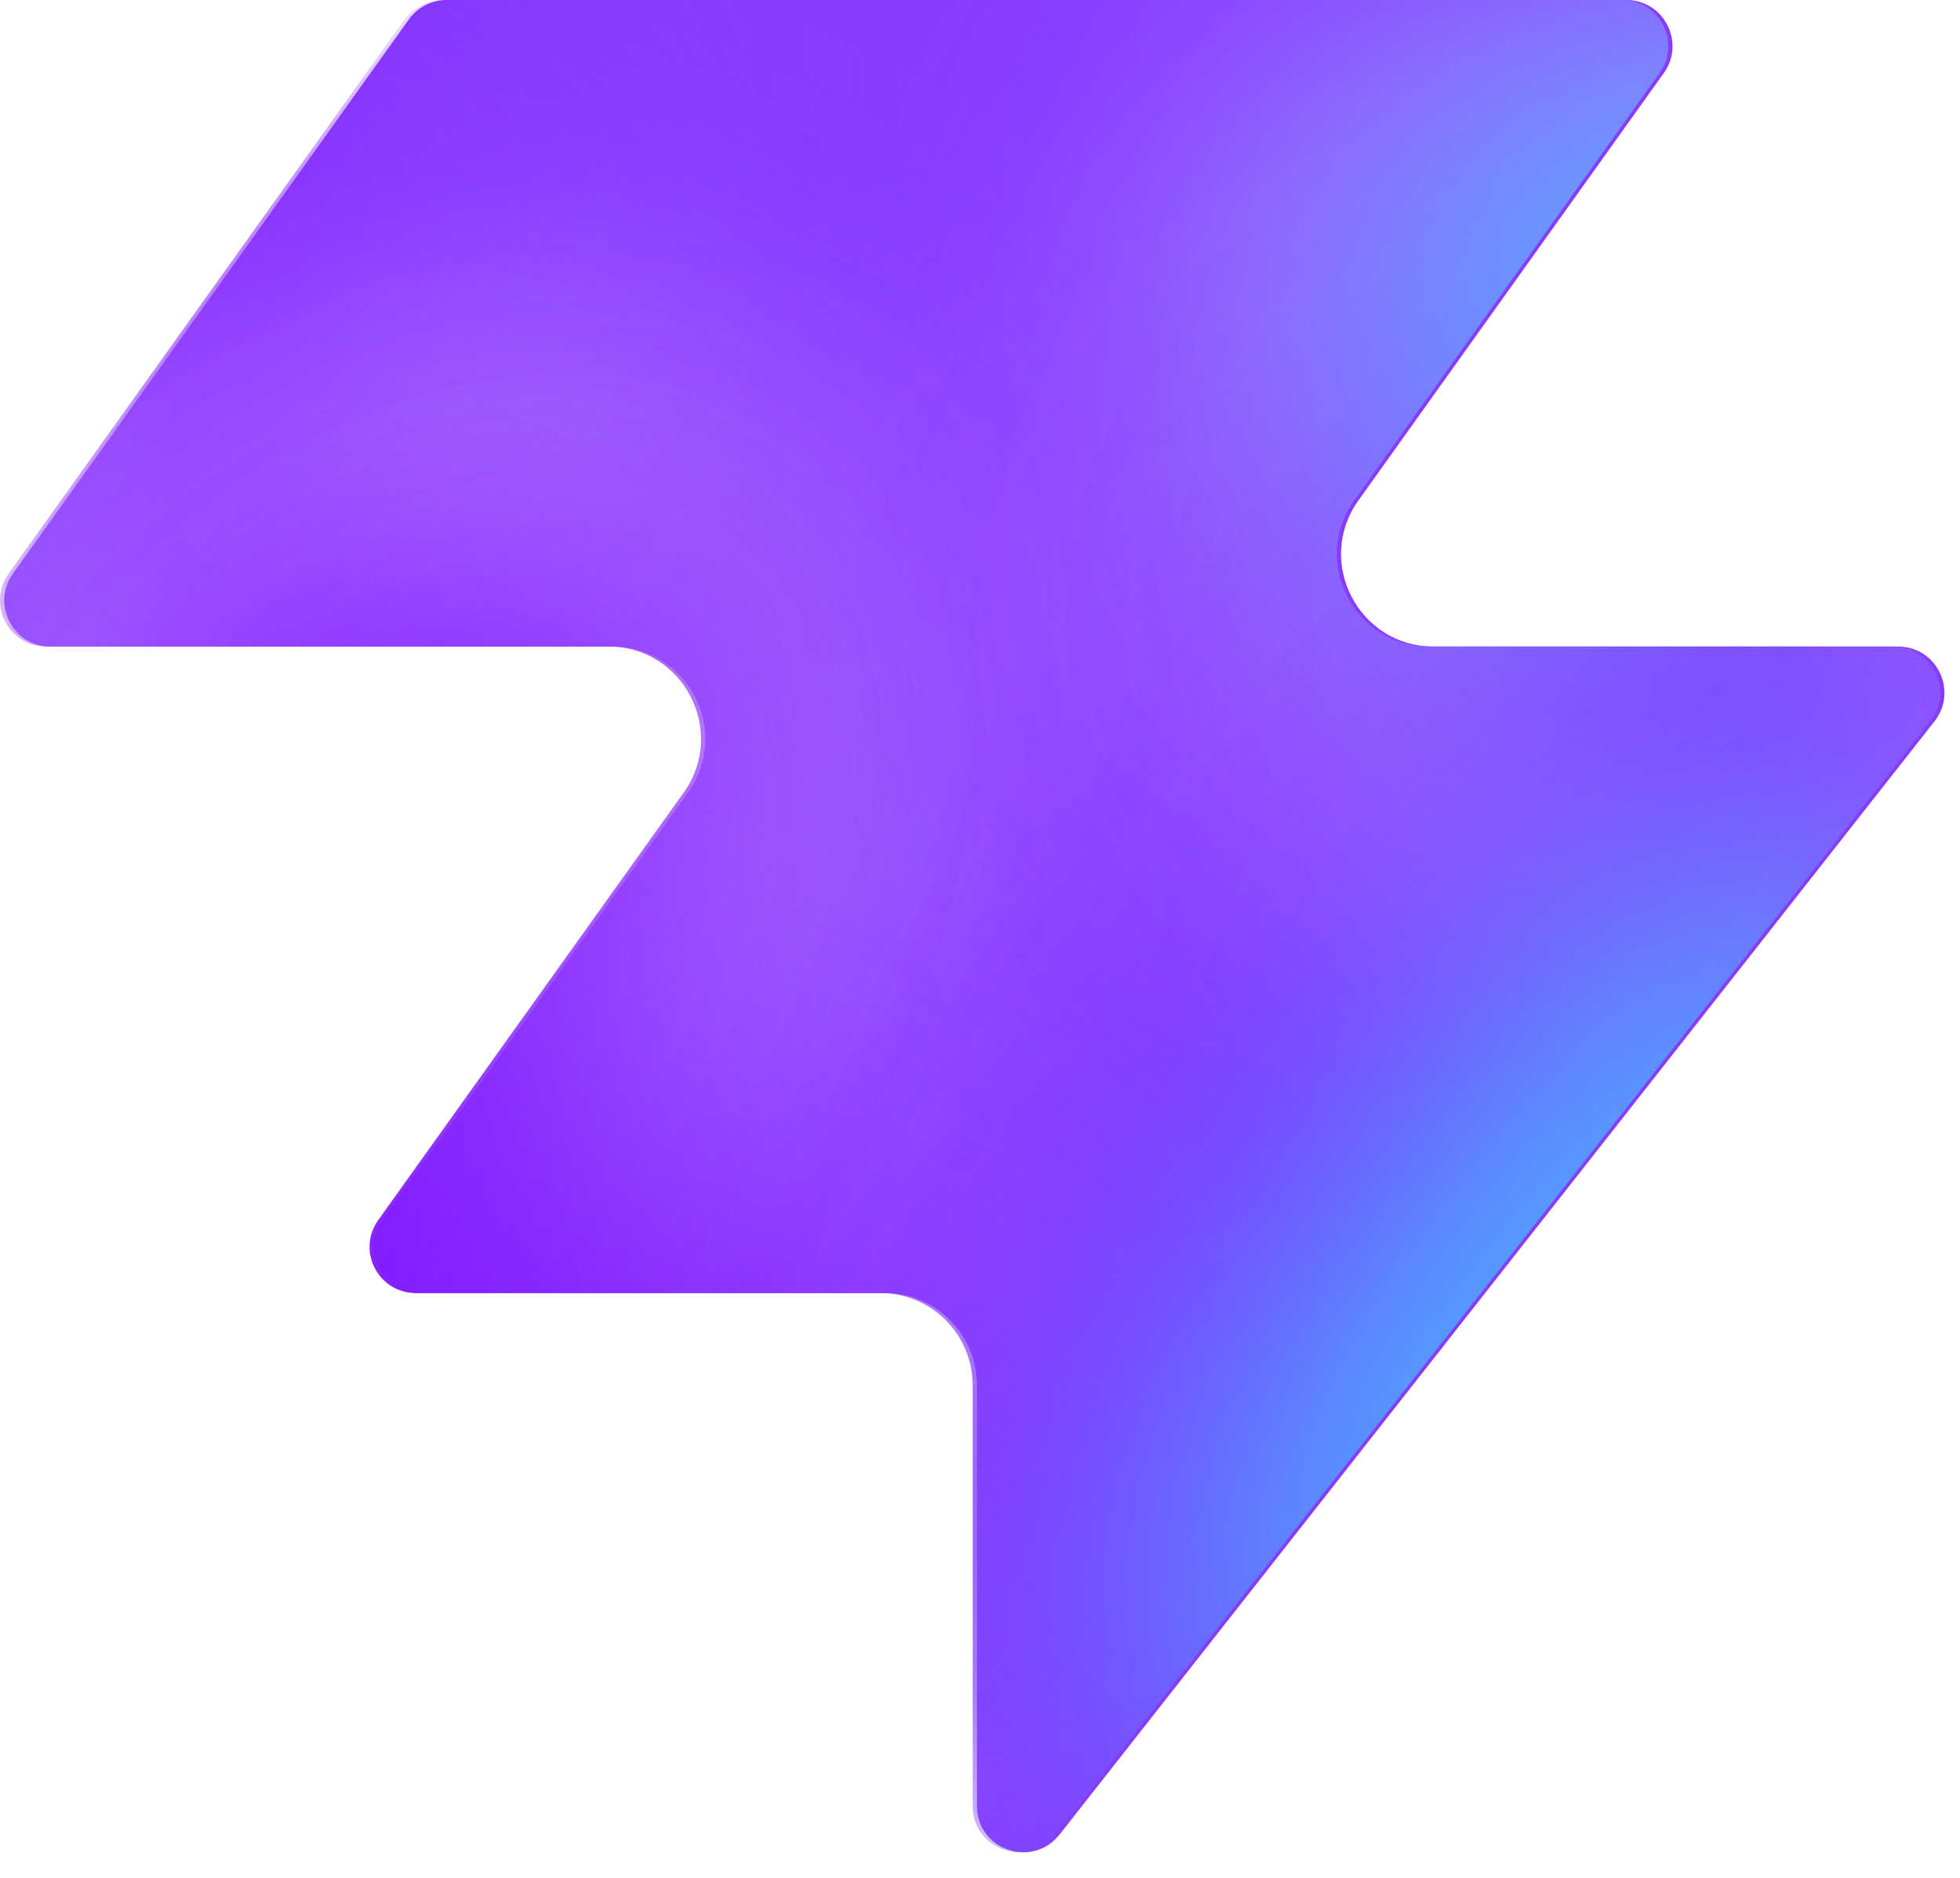
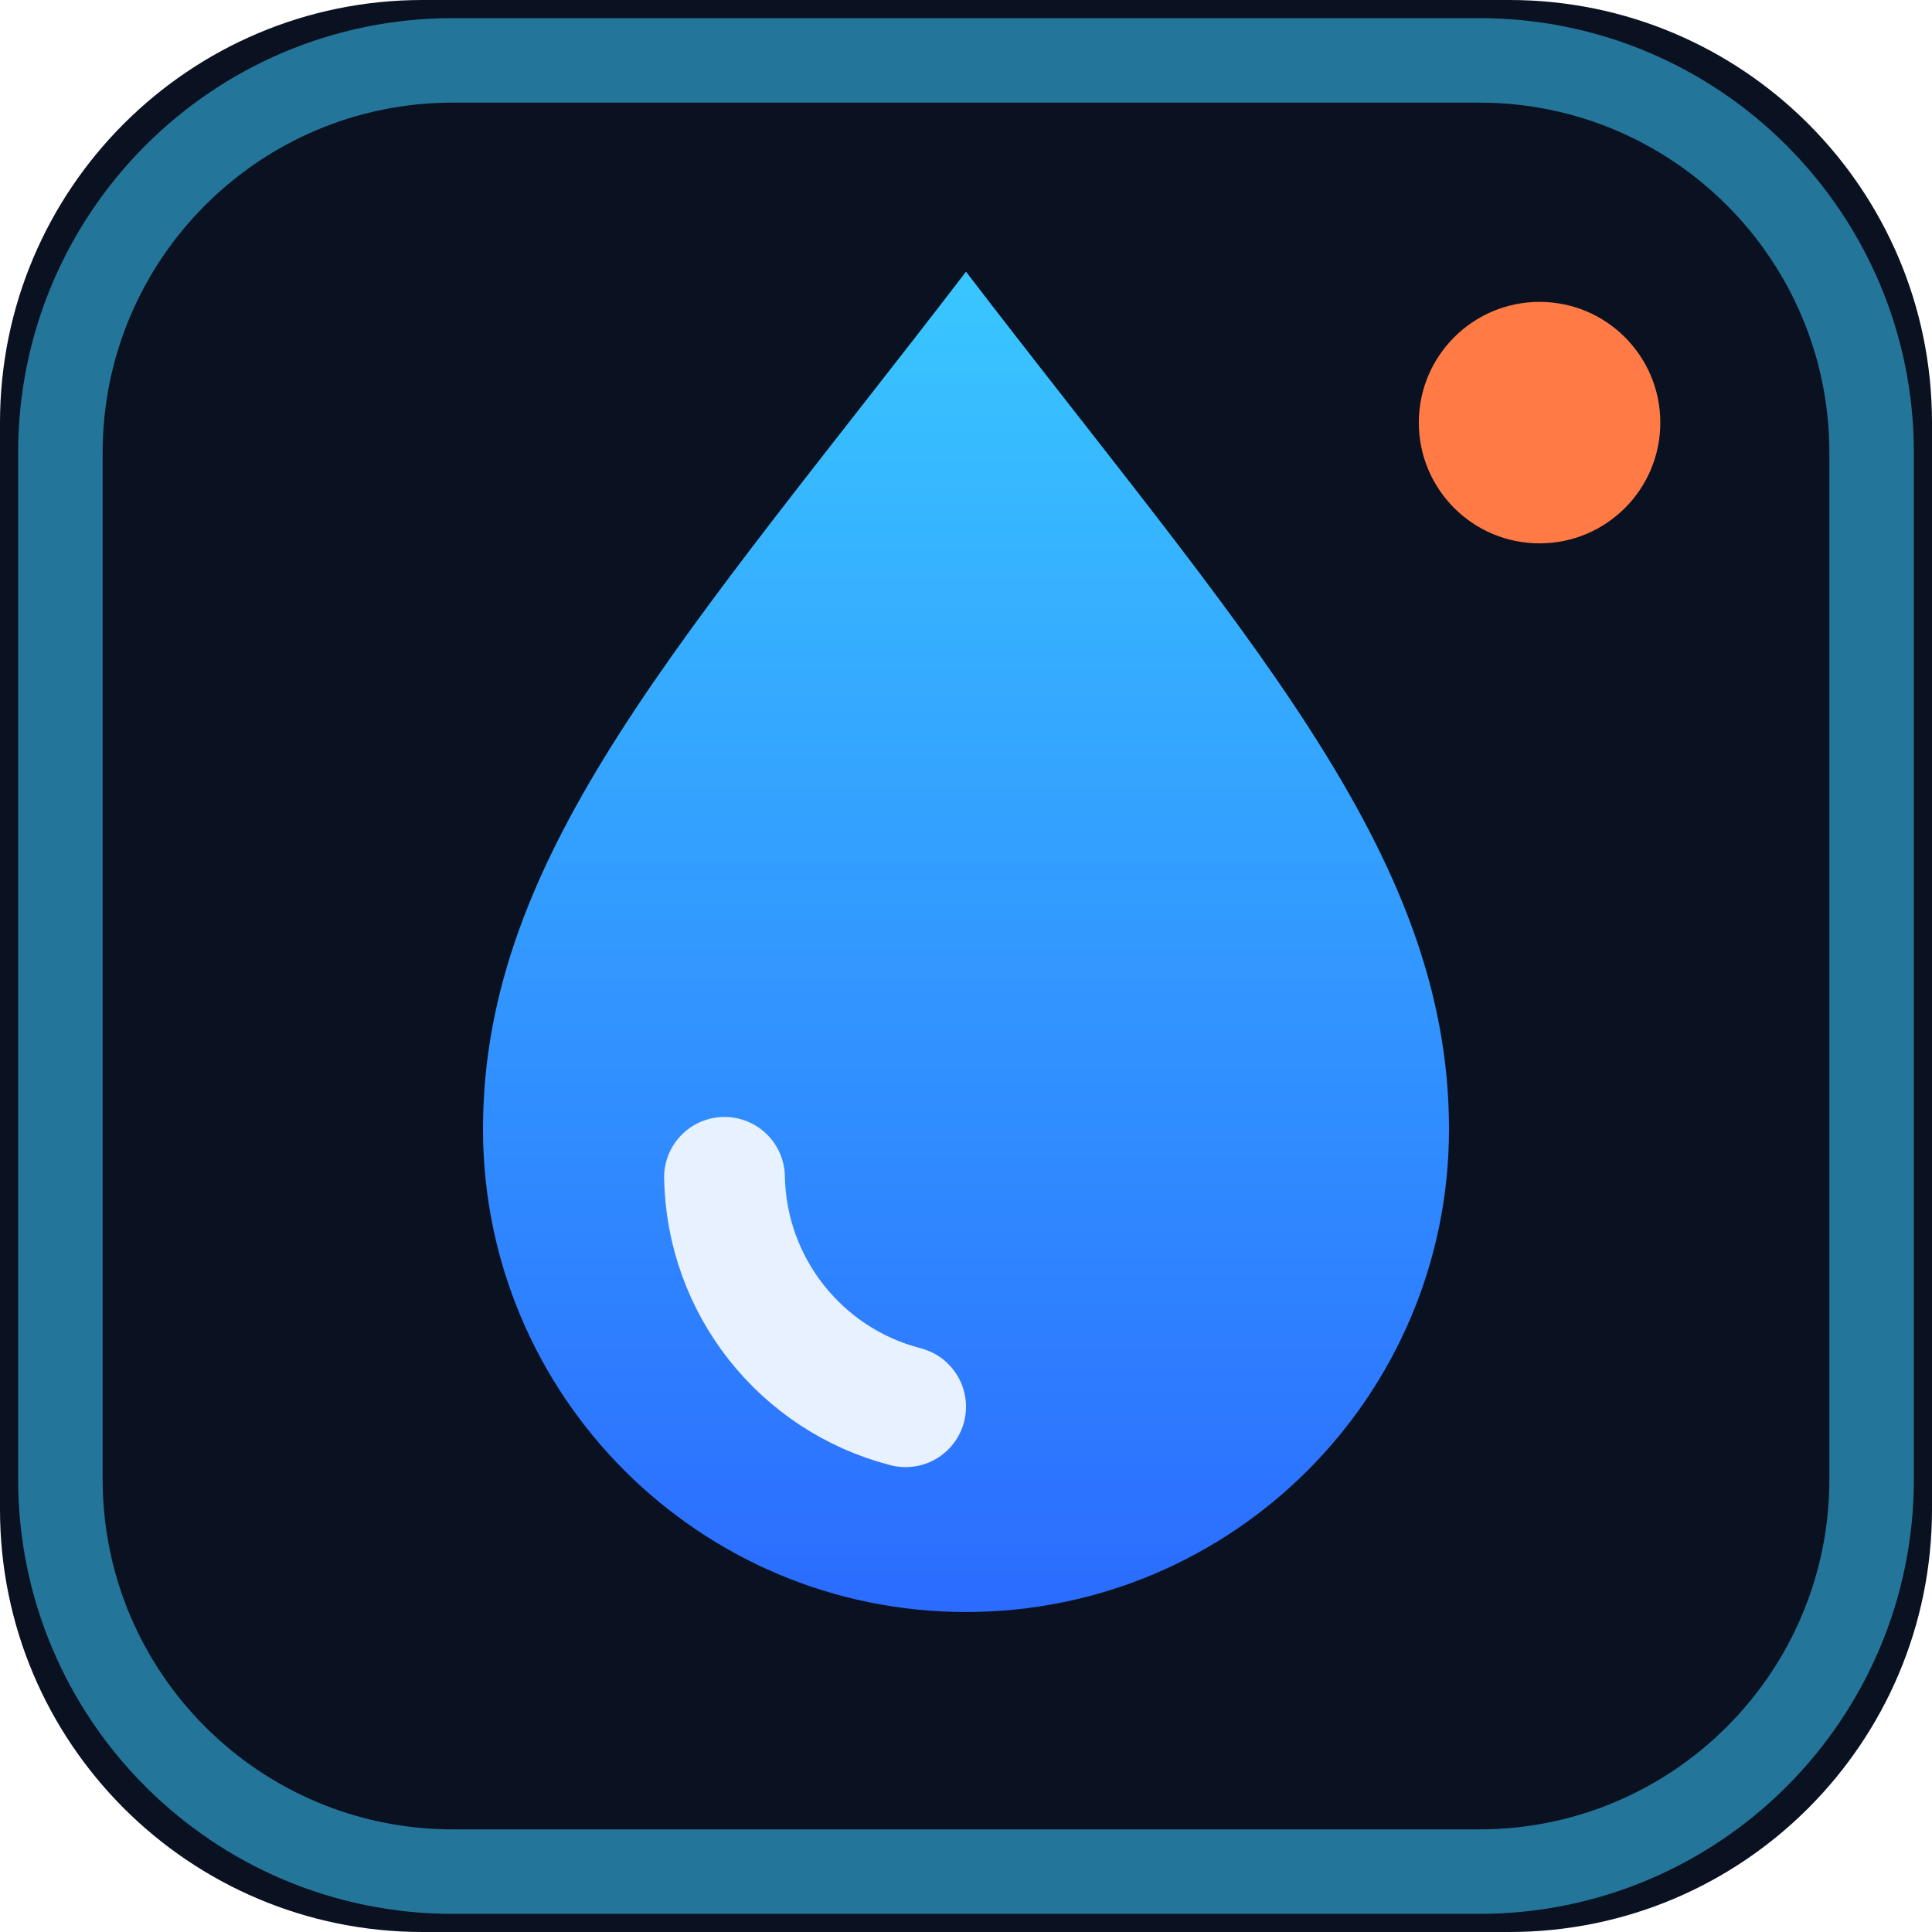
- <svg xmlns="http://www.w3.org/2000/svg" width="48" height="46" fill="none" viewBox="0 0 48 46">
-   <path fill="#863bff" d="M25.946 44.938c-.664.845-2.021.375-2.021-.698V33.937a2.26 2.26 0 0 0-2.262-2.262H10.287c-.92 0-1.456-1.04-.92-1.788l7.48-10.471c1.07-1.497 0-3.578-1.842-3.578H1.237c-.92 0-1.456-1.04-.92-1.788L10.013.474c.214-.297.556-.474.92-.474h28.894c.92 0 1.456 1.04.92 1.788l-7.48 10.471c-1.07 1.498 0 3.579 1.842 3.579h11.377c.943 0 1.473 1.088.89 1.83L25.947 44.94z" style="fill:#863bff;fill:color(display-p3 .525 .23 1);fill-opacity:1" />
-   <mask id="a" width="48" height="46" x="0" y="0" maskUnits="userSpaceOnUse" style="mask-type:alpha">
-     <path fill="#000" d="M25.842 44.938c-.664.844-2.021.375-2.021-.698V33.937a2.26 2.26 0 0 0-2.262-2.262H10.183c-.92 0-1.456-1.04-.92-1.788l7.48-10.471c1.07-1.498 0-3.579-1.842-3.579H1.133c-.92 0-1.456-1.04-.92-1.787L9.91.473c.214-.297.556-.474.92-.474h28.894c.92 0 1.456 1.04.92 1.788l-7.48 10.471c-1.07 1.498 0 3.578 1.842 3.578h11.377c.943 0 1.473 1.088.89 1.832L25.843 44.94z" style="fill:#000;fill-opacity:1" />
-   </mask>
-   <g mask="url(#a)">
-     <g filter="url(#b)">
-       <ellipse cx="5.508" cy="14.704" fill="#ede6ff" rx="5.508" ry="14.704" style="fill:#ede6ff;fill:color(display-p3 .927 .903 1);fill-opacity:1" transform="matrix(.00324 1 1 -.00324 -4.47 31.516)" />
-     </g>
-     <g filter="url(#c)">
-       <ellipse cx="10.399" cy="29.851" fill="#ede6ff" rx="10.399" ry="29.851" style="fill:#ede6ff;fill:color(display-p3 .927 .903 1);fill-opacity:1" transform="matrix(.00324 1 1 -.00324 -39.328 7.883)" />
-     </g>
-     <g filter="url(#d)">
-       <ellipse cx="5.508" cy="30.487" fill="#7e14ff" rx="5.508" ry="30.487" style="fill:#7e14ff;fill:color(display-p3 .492 .077 1);fill-opacity:1" transform="rotate(89.814 -25.913 -14.639)scale(1 -1)" />
-     </g>
-     <g filter="url(#e)">
-       <ellipse cx="5.508" cy="30.599" fill="#7e14ff" rx="5.508" ry="30.599" style="fill:#7e14ff;fill:color(display-p3 .492 .077 1);fill-opacity:1" transform="rotate(89.814 -32.644 -3.334)scale(1 -1)" />
-     </g>
-     <g filter="url(#f)">
-       <ellipse cx="5.508" cy="30.599" fill="#7e14ff" rx="5.508" ry="30.599" style="fill:#7e14ff;fill:color(display-p3 .492 .077 1);fill-opacity:1" transform="matrix(.00324 1 1 -.00324 -34.34 30.47)" />
-     </g>
-     <g filter="url(#g)">
-       <ellipse cx="14.072" cy="22.078" fill="#ede6ff" rx="14.072" ry="22.078" style="fill:#ede6ff;fill:color(display-p3 .927 .903 1);fill-opacity:1" transform="rotate(93.35 24.506 48.493)scale(-1 1)" />
-     </g>
-     <g filter="url(#h)">
-       <ellipse cx="3.47" cy="21.501" fill="#7e14ff" rx="3.47" ry="21.501" style="fill:#7e14ff;fill:color(display-p3 .492 .077 1);fill-opacity:1" transform="rotate(89.009 28.708 47.59)scale(-1 1)" />
-     </g>
-     <g filter="url(#i)">
-       <ellipse cx="3.47" cy="21.501" fill="#7e14ff" rx="3.47" ry="21.501" style="fill:#7e14ff;fill:color(display-p3 .492 .077 1);fill-opacity:1" transform="rotate(89.009 28.708 47.59)scale(-1 1)" />
-     </g>
-     <g filter="url(#j)">
-       <ellipse cx=".387" cy="8.972" fill="#7e14ff" rx="4.407" ry="29.108" style="fill:#7e14ff;fill:color(display-p3 .492 .077 1);fill-opacity:1" transform="rotate(39.51 .387 8.972)" />
-     </g>
-     <g filter="url(#k)">
-       <ellipse cx="47.523" cy="-6.092" fill="#7e14ff" rx="4.407" ry="29.108" style="fill:#7e14ff;fill:color(display-p3 .492 .077 1);fill-opacity:1" transform="rotate(37.892 47.523 -6.092)" />
-     </g>
-     <g filter="url(#l)">
-       <ellipse cx="41.412" cy="6.333" fill="#47bfff" rx="5.971" ry="9.665" style="fill:#47bfff;fill:color(display-p3 .28 .748 1);fill-opacity:1" transform="rotate(37.892 41.412 6.333)" />
-     </g>
-     <g filter="url(#m)">
-       <ellipse cx="-1.879" cy="38.332" fill="#7e14ff" rx="4.407" ry="29.108" style="fill:#7e14ff;fill:color(display-p3 .492 .077 1);fill-opacity:1" transform="rotate(37.892 -1.88 38.332)" />
-     </g>
-     <g filter="url(#n)">
-       <ellipse cx="-1.879" cy="38.332" fill="#7e14ff" rx="4.407" ry="29.108" style="fill:#7e14ff;fill:color(display-p3 .492 .077 1);fill-opacity:1" transform="rotate(37.892 -1.88 38.332)" />
-     </g>
-     <g filter="url(#o)">
-       <ellipse cx="35.651" cy="29.907" fill="#7e14ff" rx="4.407" ry="29.108" style="fill:#7e14ff;fill:color(display-p3 .492 .077 1);fill-opacity:1" transform="rotate(37.892 35.651 29.907)" />
-     </g>
-     <g filter="url(#p)">
-       <ellipse cx="38.418" cy="32.4" fill="#47bfff" rx="5.971" ry="15.297" style="fill:#47bfff;fill:color(display-p3 .28 .748 1);fill-opacity:1" transform="rotate(37.892 38.418 32.4)" />
-     </g>
-   </g>
+ <svg xmlns="http://www.w3.org/2000/svg" viewBox="0 0 32 32" width="32" height="32">
  <defs>
-     <filter id="b" width="60.045" height="41.654" x="-19.77" y="16.149" color-interpolation-filters="sRGB" filterUnits="userSpaceOnUse">
-       <feFlood flood-opacity="0" result="BackgroundImageFix" />
-       <feBlend in="SourceGraphic" in2="BackgroundImageFix" result="shape" />
-       <feGaussianBlur result="effect1_foregroundBlur_2002_17158" stdDeviation="7.659" />
-     </filter>
-     <filter id="c" width="90.34" height="51.437" x="-54.613" y="-7.533" color-interpolation-filters="sRGB" filterUnits="userSpaceOnUse">
-       <feFlood flood-opacity="0" result="BackgroundImageFix" />
-       <feBlend in="SourceGraphic" in2="BackgroundImageFix" result="shape" />
-       <feGaussianBlur result="effect1_foregroundBlur_2002_17158" stdDeviation="7.659" />
-     </filter>
-     <filter id="d" width="79.355" height="29.4" x="-49.64" y="2.03" color-interpolation-filters="sRGB" filterUnits="userSpaceOnUse">
-       <feFlood flood-opacity="0" result="BackgroundImageFix" />
-       <feBlend in="SourceGraphic" in2="BackgroundImageFix" result="shape" />
-       <feGaussianBlur result="effect1_foregroundBlur_2002_17158" stdDeviation="4.596" />
-     </filter>
-     <filter id="e" width="79.579" height="29.4" x="-45.045" y="20.029" color-interpolation-filters="sRGB" filterUnits="userSpaceOnUse">
-       <feFlood flood-opacity="0" result="BackgroundImageFix" />
-       <feBlend in="SourceGraphic" in2="BackgroundImageFix" result="shape" />
-       <feGaussianBlur result="effect1_foregroundBlur_2002_17158" stdDeviation="4.596" />
-     </filter>
-     <filter id="f" width="79.579" height="29.4" x="-43.513" y="21.178" color-interpolation-filters="sRGB" filterUnits="userSpaceOnUse">
-       <feFlood flood-opacity="0" result="BackgroundImageFix" />
-       <feBlend in="SourceGraphic" in2="BackgroundImageFix" result="shape" />
-       <feGaussianBlur result="effect1_foregroundBlur_2002_17158" stdDeviation="4.596" />
-     </filter>
-     <filter id="g" width="74.749" height="58.852" x="15.756" y="-17.901" color-interpolation-filters="sRGB" filterUnits="userSpaceOnUse">
-       <feFlood flood-opacity="0" result="BackgroundImageFix" />
-       <feBlend in="SourceGraphic" in2="BackgroundImageFix" result="shape" />
-       <feGaussianBlur result="effect1_foregroundBlur_2002_17158" stdDeviation="7.659" />
-     </filter>
-     <filter id="h" width="61.377" height="25.362" x="23.548" y="2.284" color-interpolation-filters="sRGB" filterUnits="userSpaceOnUse">
-       <feFlood flood-opacity="0" result="BackgroundImageFix" />
-       <feBlend in="SourceGraphic" in2="BackgroundImageFix" result="shape" />
-       <feGaussianBlur result="effect1_foregroundBlur_2002_17158" stdDeviation="4.596" />
-     </filter>
-     <filter id="i" width="61.377" height="25.362" x="23.548" y="2.284" color-interpolation-filters="sRGB" filterUnits="userSpaceOnUse">
-       <feFlood flood-opacity="0" result="BackgroundImageFix" />
-       <feBlend in="SourceGraphic" in2="BackgroundImageFix" result="shape" />
-       <feGaussianBlur result="effect1_foregroundBlur_2002_17158" stdDeviation="4.596" />
-     </filter>
-     <filter id="j" width="56.045" height="63.649" x="-27.636" y="-22.853" color-interpolation-filters="sRGB" filterUnits="userSpaceOnUse">
-       <feFlood flood-opacity="0" result="BackgroundImageFix" />
-       <feBlend in="SourceGraphic" in2="BackgroundImageFix" result="shape" />
-       <feGaussianBlur result="effect1_foregroundBlur_2002_17158" stdDeviation="4.596" />
-     </filter>
-     <filter id="k" width="54.814" height="64.646" x="20.116" y="-38.415" color-interpolation-filters="sRGB" filterUnits="userSpaceOnUse">
-       <feFlood flood-opacity="0" result="BackgroundImageFix" />
-       <feBlend in="SourceGraphic" in2="BackgroundImageFix" result="shape" />
-       <feGaussianBlur result="effect1_foregroundBlur_2002_17158" stdDeviation="4.596" />
-     </filter>
-     <filter id="l" width="33.541" height="35.313" x="24.641" y="-11.323" color-interpolation-filters="sRGB" filterUnits="userSpaceOnUse">
-       <feFlood flood-opacity="0" result="BackgroundImageFix" />
-       <feBlend in="SourceGraphic" in2="BackgroundImageFix" result="shape" />
-       <feGaussianBlur result="effect1_foregroundBlur_2002_17158" stdDeviation="4.596" />
-     </filter>
-     <filter id="m" width="54.814" height="64.646" x="-29.286" y="6.009" color-interpolation-filters="sRGB" filterUnits="userSpaceOnUse">
-       <feFlood flood-opacity="0" result="BackgroundImageFix" />
-       <feBlend in="SourceGraphic" in2="BackgroundImageFix" result="shape" />
-       <feGaussianBlur result="effect1_foregroundBlur_2002_17158" stdDeviation="4.596" />
-     </filter>
-     <filter id="n" width="54.814" height="64.646" x="-29.286" y="6.009" color-interpolation-filters="sRGB" filterUnits="userSpaceOnUse">
-       <feFlood flood-opacity="0" result="BackgroundImageFix" />
-       <feBlend in="SourceGraphic" in2="BackgroundImageFix" result="shape" />
-       <feGaussianBlur result="effect1_foregroundBlur_2002_17158" stdDeviation="4.596" />
-     </filter>
-     <filter id="o" width="54.814" height="64.646" x="8.244" y="-2.416" color-interpolation-filters="sRGB" filterUnits="userSpaceOnUse">
-       <feFlood flood-opacity="0" result="BackgroundImageFix" />
-       <feBlend in="SourceGraphic" in2="BackgroundImageFix" result="shape" />
-       <feGaussianBlur result="effect1_foregroundBlur_2002_17158" stdDeviation="4.596" />
-     </filter>
-     <filter id="p" width="39.409" height="43.623" x="18.713" y="10.588" color-interpolation-filters="sRGB" filterUnits="userSpaceOnUse">
-       <feFlood flood-opacity="0" result="BackgroundImageFix" />
-       <feBlend in="SourceGraphic" in2="BackgroundImageFix" result="shape" />
-       <feGaussianBlur result="effect1_foregroundBlur_2002_17158" stdDeviation="4.596" />
-     </filter>
+     <linearGradient id="g" x1="0" y1="0" x2="0" y2="1">
+       <stop offset="0" stop-color="#39c6ff" />
+       <stop offset="1" stop-color="#2b6cff" />
+     </linearGradient>
  </defs>
+   <rect width="32" height="32" rx="7" fill="#0a1120" />
+   <rect x="1" y="1" width="30" height="30" rx="6.5" fill="none" stroke="#39c6ff" stroke-opacity=".55" stroke-width="1.4" />
+   <path d="M16 4.5c4.6 6 8 9.6 8 14.2a8 8 0 0 1-16 0c0-4.600 3.400-8.200 8-14.200z" fill="url(#g)" />
+   <path d="M12 19.5a4 4 0 0 0 3 3.800" fill="none" stroke="#e7f1ff" stroke-width="2" stroke-linecap="round" />
+   <circle cx="25.500" cy="7" r="2" fill="#ff7a45" />
</svg>
